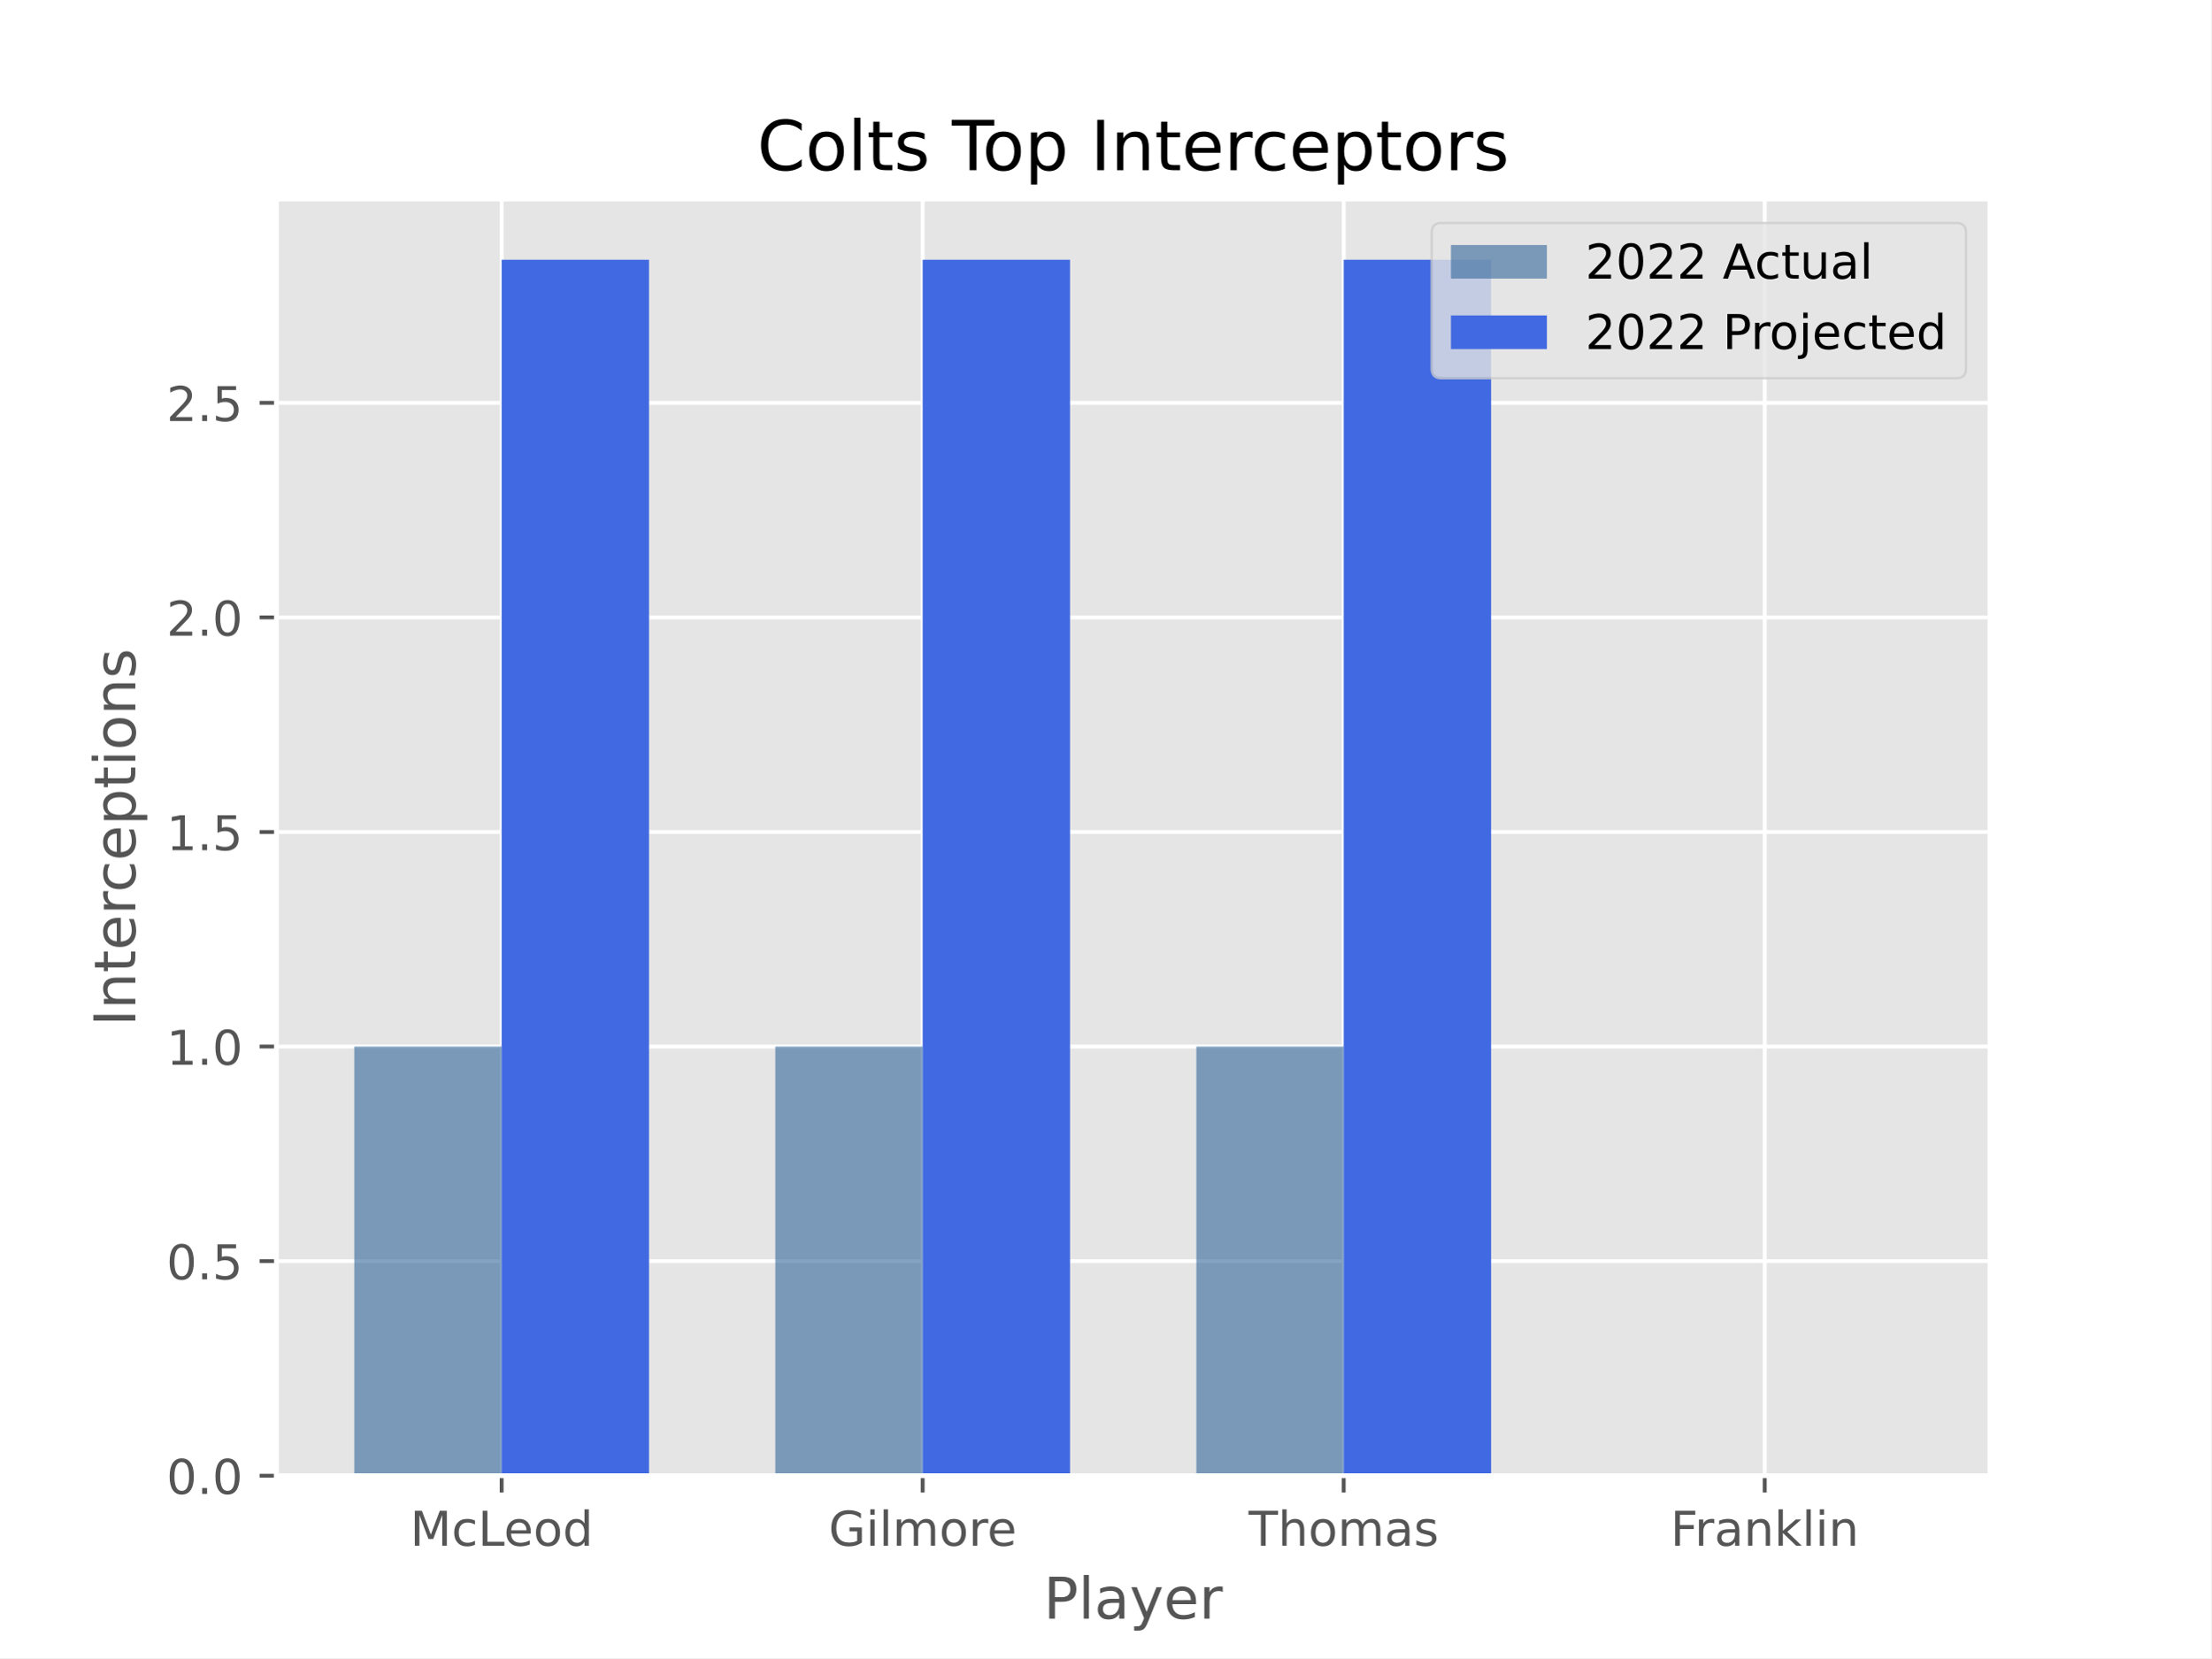
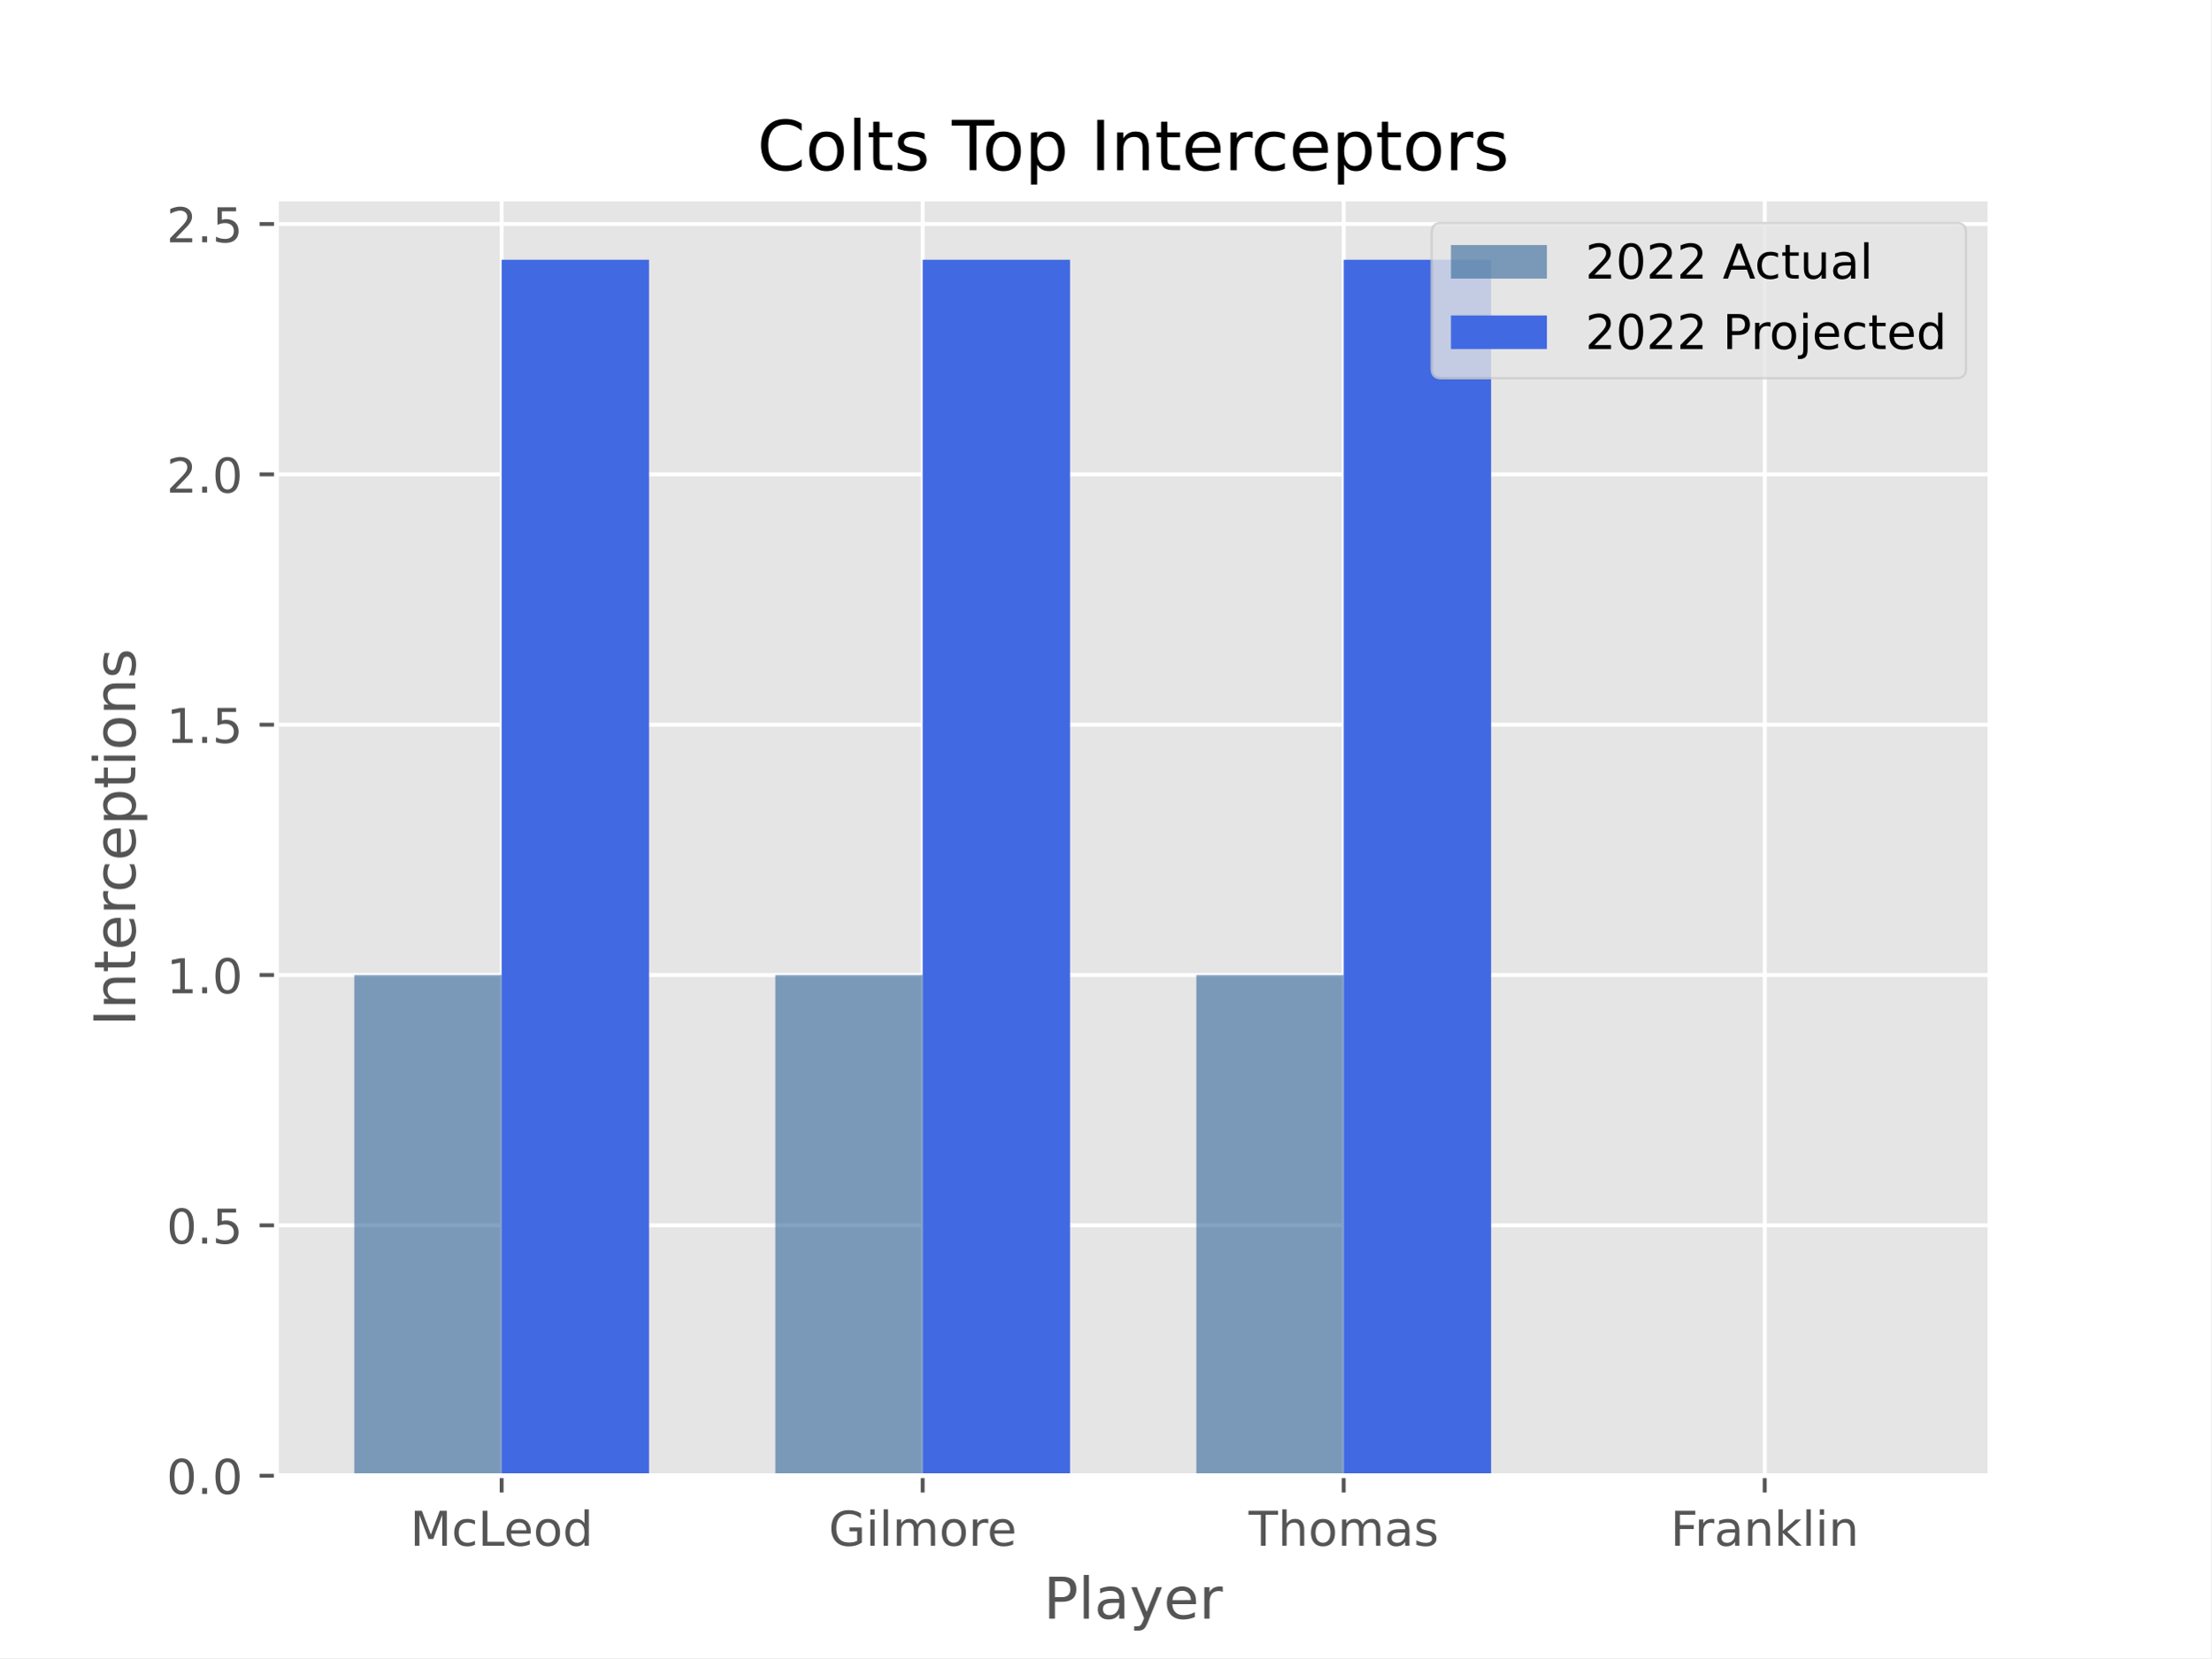
<svg xmlns="http://www.w3.org/2000/svg" xmlns:xlink="http://www.w3.org/1999/xlink" width="460.8pt" height="345.6pt" viewBox="0 0 460.8 345.6" version="1.1">
  <defs>
    <style type="text/css">*{stroke-linejoin: round; stroke-linecap: butt}</style>
  </defs>
  <g id="figure_1">
    <g id="patch_1">
      <path d="M 0 345.6  L 460.8 345.6  L 460.8 0  L 0 0  z " style="fill: #ffffff" />
    </g>
    <g id="axes_1">
      <g id="patch_2">
        <path d="M 57.6 307.584  L 414.72 307.584  L 414.72 41.472  L 57.6 41.472  z " style="fill: #e5e5e5" />
      </g>
      <g id="matplotlib.axis_1">
        <g id="xtick_1">
          <g id="line2d_1">
-             <path d="M 104.543 307.584  L 104.543 41.472  " clip-path="url(#pc5f5e3260b)" style="fill: none; stroke: #ffffff; stroke-width: 0.8; stroke-linecap: square" />
+             <path d="M 104.543 307.584  L 104.543 41.472  " clip-path="url(#p6462c69897)" style="fill: none; stroke: #ffffff; stroke-width: 0.8; stroke-linecap: square" />
          </g>
          <g id="line2d_2">
            <defs>
-               <path id="me0091dde28" d="M 0 0  L 0 3.5  " style="stroke: #555555; stroke-width: 0.8" />
-             </defs>
-             <g>
-               <use xlink:href="#me0091dde28" x="104.543" y="307.584" style="fill: #555555; stroke: #555555; stroke-width: 0.8" />
+               <path id="m3c25a49dc2" d="M 0 0  L 0 3.5  " style="stroke: #555555; stroke-width: 0.8" />
+             </defs>
+             <g>
+               <use xlink:href="#m3c25a49dc2" x="104.543" y="307.584" style="fill: #555555; stroke: #555555; stroke-width: 0.8" />
            </g>
          </g>
          <g id="text_1">
            <g style="fill: #555555" transform="translate(85.47142 322.1824) scale(0.1 -0.1)">
              <defs>
                <path id="DejaVuSans-4d" d="M 628 4666  L 1569 4666  L 2759 1491  L 3956 4666  L 4897 4666  L 4897 0  L 4281 0  L 4281 4097  L 3078 897  L 2444 897  L 1241 4097  L 1241 0  L 628 0  L 628 4666  z " transform="scale(0.015625)" />
                <path id="DejaVuSans-63" d="M 3122 3366  L 3122 2828  Q 2878 2963 2633 3030  Q 2388 3097 2138 3097  Q 1578 3097 1268 2742  Q 959 2388 959 1747  Q 959 1106 1268 751  Q 1578 397 2138 397  Q 2388 397 2633 464  Q 2878 531 3122 666  L 3122 134  Q 2881 22 2623 -34  Q 2366 -91 2075 -91  Q 1284 -91 818 406  Q 353 903 353 1747  Q 353 2603 823 3093  Q 1294 3584 2113 3584  Q 2378 3584 2631 3529  Q 2884 3475 3122 3366  z " transform="scale(0.015625)" />
                <path id="DejaVuSans-4c" d="M 628 4666  L 1259 4666  L 1259 531  L 3531 531  L 3531 0  L 628 0  L 628 4666  z " transform="scale(0.015625)" />
                <path id="DejaVuSans-65" d="M 3597 1894  L 3597 1613  L 953 1613  Q 991 1019 1311 708  Q 1631 397 2203 397  Q 2534 397 2845 478  Q 3156 559 3463 722  L 3463 178  Q 3153 47 2828 -22  Q 2503 -91 2169 -91  Q 1331 -91 842 396  Q 353 884 353 1716  Q 353 2575 817 3079  Q 1281 3584 2069 3584  Q 2775 3584 3186 3129  Q 3597 2675 3597 1894  z M 3022 2063  Q 3016 2534 2758 2815  Q 2500 3097 2075 3097  Q 1594 3097 1305 2825  Q 1016 2553 972 2059  L 3022 2063  z " transform="scale(0.015625)" />
                <path id="DejaVuSans-6f" d="M 1959 3097  Q 1497 3097 1228 2736  Q 959 2375 959 1747  Q 959 1119 1226 758  Q 1494 397 1959 397  Q 2419 397 2687 759  Q 2956 1122 2956 1747  Q 2956 2369 2687 2733  Q 2419 3097 1959 3097  z M 1959 3584  Q 2709 3584 3137 3096  Q 3566 2609 3566 1747  Q 3566 888 3137 398  Q 2709 -91 1959 -91  Q 1206 -91 779 398  Q 353 888 353 1747  Q 353 2609 779 3096  Q 1206 3584 1959 3584  z " transform="scale(0.015625)" />
                <path id="DejaVuSans-64" d="M 2906 2969  L 2906 4863  L 3481 4863  L 3481 0  L 2906 0  L 2906 525  Q 2725 213 2448 61  Q 2172 -91 1784 -91  Q 1150 -91 751 415  Q 353 922 353 1747  Q 353 2572 751 3078  Q 1150 3584 1784 3584  Q 2172 3584 2448 3432  Q 2725 3281 2906 2969  z M 947 1747  Q 947 1113 1208 752  Q 1469 391 1925 391  Q 2381 391 2643 752  Q 2906 1113 2906 1747  Q 2906 2381 2643 2742  Q 2381 3103 1925 3103  Q 1469 3103 1208 2742  Q 947 2381 947 1747  z " transform="scale(0.015625)" />
              </defs>
              <use xlink:href="#DejaVuSans-4d" />
              <use xlink:href="#DejaVuSans-63" x="86.279" />
              <use xlink:href="#DejaVuSans-4c" x="141.26" />
              <use xlink:href="#DejaVuSans-65" x="195.223" />
              <use xlink:href="#DejaVuSans-6f" x="256.746" />
              <use xlink:href="#DejaVuSans-64" x="317.928" />
            </g>
          </g>
        </g>
        <g id="xtick_2">
          <g id="line2d_3">
-             <path d="M 192.288 307.584  L 192.288 41.472  " clip-path="url(#pc5f5e3260b)" style="fill: none; stroke: #ffffff; stroke-width: 0.8; stroke-linecap: square" />
+             <path d="M 192.288 307.584  L 192.288 41.472  " clip-path="url(#p6462c69897)" style="fill: none; stroke: #ffffff; stroke-width: 0.8; stroke-linecap: square" />
          </g>
          <g id="line2d_4">
            <g>
-               <use xlink:href="#me0091dde28" x="192.288" y="307.584" style="fill: #555555; stroke: #555555; stroke-width: 0.8" />
+               <use xlink:href="#m3c25a49dc2" x="192.288" y="307.584" style="fill: #555555; stroke: #555555; stroke-width: 0.8" />
            </g>
          </g>
          <g id="text_2">
            <g style="fill: #555555" transform="translate(172.6862 322.1824) scale(0.1 -0.1)">
              <defs>
                <path id="DejaVuSans-47" d="M 3809 666  L 3809 1919  L 2778 1919  L 2778 2438  L 4434 2438  L 4434 434  Q 4069 175 3628 42  Q 3188 -91 2688 -91  Q 1594 -91 976 548  Q 359 1188 359 2328  Q 359 3472 976 4111  Q 1594 4750 2688 4750  Q 3144 4750 3555 4637  Q 3966 4525 4313 4306  L 4313 3634  Q 3963 3931 3569 4081  Q 3175 4231 2741 4231  Q 1884 4231 1454 3753  Q 1025 3275 1025 2328  Q 1025 1384 1454 906  Q 1884 428 2741 428  Q 3075 428 3337 486  Q 3600 544 3809 666  z " transform="scale(0.015625)" />
                <path id="DejaVuSans-69" d="M 603 3500  L 1178 3500  L 1178 0  L 603 0  L 603 3500  z M 603 4863  L 1178 4863  L 1178 4134  L 603 4134  L 603 4863  z " transform="scale(0.015625)" />
                <path id="DejaVuSans-6c" d="M 603 4863  L 1178 4863  L 1178 0  L 603 0  L 603 4863  z " transform="scale(0.015625)" />
                <path id="DejaVuSans-6d" d="M 3328 2828  Q 3544 3216 3844 3400  Q 4144 3584 4550 3584  Q 5097 3584 5394 3201  Q 5691 2819 5691 2113  L 5691 0  L 5113 0  L 5113 2094  Q 5113 2597 4934 2840  Q 4756 3084 4391 3084  Q 3944 3084 3684 2787  Q 3425 2491 3425 1978  L 3425 0  L 2847 0  L 2847 2094  Q 2847 2600 2669 2842  Q 2491 3084 2119 3084  Q 1678 3084 1418 2786  Q 1159 2488 1159 1978  L 1159 0  L 581 0  L 581 3500  L 1159 3500  L 1159 2956  Q 1356 3278 1631 3431  Q 1906 3584 2284 3584  Q 2666 3584 2933 3390  Q 3200 3197 3328 2828  z " transform="scale(0.015625)" />
                <path id="DejaVuSans-72" d="M 2631 2963  Q 2534 3019 2420 3045  Q 2306 3072 2169 3072  Q 1681 3072 1420 2755  Q 1159 2438 1159 1844  L 1159 0  L 581 0  L 581 3500  L 1159 3500  L 1159 2956  Q 1341 3275 1631 3429  Q 1922 3584 2338 3584  Q 2397 3584 2469 3576  Q 2541 3569 2628 3553  L 2631 2963  z " transform="scale(0.015625)" />
              </defs>
              <use xlink:href="#DejaVuSans-47" />
              <use xlink:href="#DejaVuSans-69" x="77.49" />
              <use xlink:href="#DejaVuSans-6c" x="105.273" />
              <use xlink:href="#DejaVuSans-6d" x="133.057" />
              <use xlink:href="#DejaVuSans-6f" x="230.469" />
              <use xlink:href="#DejaVuSans-72" x="291.65" />
              <use xlink:href="#DejaVuSans-65" x="330.514" />
            </g>
          </g>
        </g>
        <g id="xtick_3">
          <g id="line2d_5">
-             <path d="M 280.032 307.584  L 280.032 41.472  " clip-path="url(#pc5f5e3260b)" style="fill: none; stroke: #ffffff; stroke-width: 0.8; stroke-linecap: square" />
+             <path d="M 280.032 307.584  L 280.032 41.472  " clip-path="url(#p6462c69897)" style="fill: none; stroke: #ffffff; stroke-width: 0.8; stroke-linecap: square" />
          </g>
          <g id="line2d_6">
            <g>
-               <use xlink:href="#me0091dde28" x="280.032" y="307.584" style="fill: #555555; stroke: #555555; stroke-width: 0.8" />
+               <use xlink:href="#m3c25a49dc2" x="280.032" y="307.584" style="fill: #555555; stroke: #555555; stroke-width: 0.8" />
            </g>
          </g>
          <g id="text_3">
            <g style="fill: #555555" transform="translate(260.2111 322.1824) scale(0.1 -0.1)">
              <defs>
                <path id="DejaVuSans-54" d="M -19 4666  L 3928 4666  L 3928 4134  L 2272 4134  L 2272 0  L 1638 0  L 1638 4134  L -19 4134  L -19 4666  z " transform="scale(0.015625)" />
                <path id="DejaVuSans-68" d="M 3513 2113  L 3513 0  L 2938 0  L 2938 2094  Q 2938 2591 2744 2837  Q 2550 3084 2163 3084  Q 1697 3084 1428 2787  Q 1159 2491 1159 1978  L 1159 0  L 581 0  L 581 4863  L 1159 4863  L 1159 2956  Q 1366 3272 1645 3428  Q 1925 3584 2291 3584  Q 2894 3584 3203 3211  Q 3513 2838 3513 2113  z " transform="scale(0.015625)" />
                <path id="DejaVuSans-61" d="M 2194 1759  Q 1497 1759 1228 1600  Q 959 1441 959 1056  Q 959 750 1161 570  Q 1363 391 1709 391  Q 2188 391 2477 730  Q 2766 1069 2766 1631  L 2766 1759  L 2194 1759  z M 3341 1997  L 3341 0  L 2766 0  L 2766 531  Q 2569 213 2275 61  Q 1981 -91 1556 -91  Q 1019 -91 701 211  Q 384 513 384 1019  Q 384 1609 779 1909  Q 1175 2209 1959 2209  L 2766 2209  L 2766 2266  Q 2766 2663 2505 2880  Q 2244 3097 1772 3097  Q 1472 3097 1187 3025  Q 903 2953 641 2809  L 641 3341  Q 956 3463 1253 3523  Q 1550 3584 1831 3584  Q 2591 3584 2966 3190  Q 3341 2797 3341 1997  z " transform="scale(0.015625)" />
                <path id="DejaVuSans-73" d="M 2834 3397  L 2834 2853  Q 2591 2978 2328 3040  Q 2066 3103 1784 3103  Q 1356 3103 1142 2972  Q 928 2841 928 2578  Q 928 2378 1081 2264  Q 1234 2150 1697 2047  L 1894 2003  Q 2506 1872 2764 1633  Q 3022 1394 3022 966  Q 3022 478 2636 193  Q 2250 -91 1575 -91  Q 1294 -91 989 -36  Q 684 19 347 128  L 347 722  Q 666 556 975 473  Q 1284 391 1588 391  Q 1994 391 2212 530  Q 2431 669 2431 922  Q 2431 1156 2273 1281  Q 2116 1406 1581 1522  L 1381 1569  Q 847 1681 609 1914  Q 372 2147 372 2553  Q 372 3047 722 3315  Q 1072 3584 1716 3584  Q 2034 3584 2315 3537  Q 2597 3491 2834 3397  z " transform="scale(0.015625)" />
              </defs>
              <use xlink:href="#DejaVuSans-54" />
              <use xlink:href="#DejaVuSans-68" x="61.084" />
              <use xlink:href="#DejaVuSans-6f" x="124.463" />
              <use xlink:href="#DejaVuSans-6d" x="185.645" />
              <use xlink:href="#DejaVuSans-61" x="283.057" />
              <use xlink:href="#DejaVuSans-73" x="344.336" />
            </g>
          </g>
        </g>
        <g id="xtick_4">
          <g id="line2d_7">
-             <path d="M 367.777 307.584  L 367.777 41.472  " clip-path="url(#pc5f5e3260b)" style="fill: none; stroke: #ffffff; stroke-width: 0.8; stroke-linecap: square" />
+             <path d="M 367.777 307.584  L 367.777 41.472  " clip-path="url(#p6462c69897)" style="fill: none; stroke: #ffffff; stroke-width: 0.8; stroke-linecap: square" />
          </g>
          <g id="line2d_8">
            <g>
-               <use xlink:href="#me0091dde28" x="367.777" y="307.584" style="fill: #555555; stroke: #555555; stroke-width: 0.8" />
+               <use xlink:href="#m3c25a49dc2" x="367.777" y="307.584" style="fill: #555555; stroke: #555555; stroke-width: 0.8" />
            </g>
          </g>
          <g id="text_4">
            <g style="fill: #555555" transform="translate(348.133 322.1824) scale(0.1 -0.1)">
              <defs>
                <path id="DejaVuSans-46" d="M 628 4666  L 3309 4666  L 3309 4134  L 1259 4134  L 1259 2759  L 3109 2759  L 3109 2228  L 1259 2228  L 1259 0  L 628 0  L 628 4666  z " transform="scale(0.015625)" />
                <path id="DejaVuSans-6e" d="M 3513 2113  L 3513 0  L 2938 0  L 2938 2094  Q 2938 2591 2744 2837  Q 2550 3084 2163 3084  Q 1697 3084 1428 2787  Q 1159 2491 1159 1978  L 1159 0  L 581 0  L 581 3500  L 1159 3500  L 1159 2956  Q 1366 3272 1645 3428  Q 1925 3584 2291 3584  Q 2894 3584 3203 3211  Q 3513 2838 3513 2113  z " transform="scale(0.015625)" />
                <path id="DejaVuSans-6b" d="M 581 4863  L 1159 4863  L 1159 1991  L 2875 3500  L 3609 3500  L 1753 1863  L 3688 0  L 2938 0  L 1159 1709  L 1159 0  L 581 0  L 581 4863  z " transform="scale(0.015625)" />
              </defs>
              <use xlink:href="#DejaVuSans-46" />
              <use xlink:href="#DejaVuSans-72" x="50.27" />
              <use xlink:href="#DejaVuSans-61" x="91.383" />
              <use xlink:href="#DejaVuSans-6e" x="152.662" />
              <use xlink:href="#DejaVuSans-6b" x="216.041" />
              <use xlink:href="#DejaVuSans-6c" x="273.951" />
              <use xlink:href="#DejaVuSans-69" x="301.734" />
              <use xlink:href="#DejaVuSans-6e" x="329.518" />
            </g>
          </g>
        </g>
        <g id="text_5">
          <g style="fill: #555555" transform="translate(217.4888 337.3802) scale(0.12 -0.12)">
            <defs>
              <path id="DejaVuSans-50" d="M 1259 4147  L 1259 2394  L 2053 2394  Q 2494 2394 2734 2622  Q 2975 2850 2975 3272  Q 2975 3691 2734 3919  Q 2494 4147 2053 4147  L 1259 4147  z M 628 4666  L 2053 4666  Q 2838 4666 3239 4311  Q 3641 3956 3641 3272  Q 3641 2581 3239 2228  Q 2838 1875 2053 1875  L 1259 1875  L 1259 0  L 628 0  L 628 4666  z " transform="scale(0.015625)" />
              <path id="DejaVuSans-79" d="M 2059 -325  Q 1816 -950 1584 -1140  Q 1353 -1331 966 -1331  L 506 -1331  L 506 -850  L 844 -850  Q 1081 -850 1212 -737  Q 1344 -625 1503 -206  L 1606 56  L 191 3500  L 800 3500  L 1894 763  L 2988 3500  L 3597 3500  L 2059 -325  z " transform="scale(0.015625)" />
            </defs>
            <use xlink:href="#DejaVuSans-50" />
            <use xlink:href="#DejaVuSans-6c" x="60.303" />
            <use xlink:href="#DejaVuSans-61" x="88.086" />
            <use xlink:href="#DejaVuSans-79" x="149.365" />
            <use xlink:href="#DejaVuSans-65" x="208.545" />
            <use xlink:href="#DejaVuSans-72" x="270.068" />
          </g>
        </g>
      </g>
      <g id="matplotlib.axis_2">
        <g id="ytick_1">
          <g id="line2d_9">
-             <path d="M 57.6 307.584  L 414.72 307.584  " clip-path="url(#pc5f5e3260b)" style="fill: none; stroke: #ffffff; stroke-width: 0.8; stroke-linecap: square" />
+             <path d="M 57.6 307.584  L 414.72 307.584  " clip-path="url(#p6462c69897)" style="fill: none; stroke: #ffffff; stroke-width: 0.8; stroke-linecap: square" />
          </g>
          <g id="line2d_10">
            <defs>
-               <path id="mf7a908e824" d="M 0 0  L -3.5 0  " style="stroke: #555555; stroke-width: 0.8" />
-             </defs>
-             <g>
-               <use xlink:href="#mf7a908e824" x="57.6" y="307.584" style="fill: #555555; stroke: #555555; stroke-width: 0.8" />
+               <path id="m00ff3a906e" d="M 0 0  L -3.5 0  " style="stroke: #555555; stroke-width: 0.8" />
+             </defs>
+             <g>
+               <use xlink:href="#m00ff3a906e" x="57.6" y="307.584" style="fill: #555555; stroke: #555555; stroke-width: 0.8" />
            </g>
          </g>
          <g id="text_6">
            <g style="fill: #555555" transform="translate(34.69687 311.3832) scale(0.1 -0.1)">
              <defs>
                <path id="DejaVuSans-30" d="M 2034 4250  Q 1547 4250 1301 3770  Q 1056 3291 1056 2328  Q 1056 1369 1301 889  Q 1547 409 2034 409  Q 2525 409 2770 889  Q 3016 1369 3016 2328  Q 3016 3291 2770 3770  Q 2525 4250 2034 4250  z M 2034 4750  Q 2819 4750 3233 4129  Q 3647 3509 3647 2328  Q 3647 1150 3233 529  Q 2819 -91 2034 -91  Q 1250 -91 836 529  Q 422 1150 422 2328  Q 422 3509 836 4129  Q 1250 4750 2034 4750  z " transform="scale(0.015625)" />
                <path id="DejaVuSans-2e" d="M 684 794  L 1344 794  L 1344 0  L 684 0  L 684 794  z " transform="scale(0.015625)" />
              </defs>
              <use xlink:href="#DejaVuSans-30" />
              <use xlink:href="#DejaVuSans-2e" x="63.623" />
              <use xlink:href="#DejaVuSans-30" x="95.41" />
            </g>
          </g>
        </g>
        <g id="ytick_2">
          <g id="line2d_11">
-             <path d="M 57.6 262.859  L 414.72 262.859  " clip-path="url(#pc5f5e3260b)" style="fill: none; stroke: #ffffff; stroke-width: 0.8; stroke-linecap: square" />
+             <path d="M 57.6 255.405  L 414.72 255.405  " clip-path="url(#p6462c69897)" style="fill: none; stroke: #ffffff; stroke-width: 0.8; stroke-linecap: square" />
          </g>
          <g id="line2d_12">
            <g>
-               <use xlink:href="#mf7a908e824" x="57.6" y="262.859" style="fill: #555555; stroke: #555555; stroke-width: 0.8" />
+               <use xlink:href="#m00ff3a906e" x="57.6" y="255.405" style="fill: #555555; stroke: #555555; stroke-width: 0.8" />
            </g>
          </g>
          <g id="text_7">
-             <g style="fill: #555555" transform="translate(34.69687 266.6585) scale(0.1 -0.1)">
+             <g style="fill: #555555" transform="translate(34.69687 259.2044) scale(0.1 -0.1)">
              <defs>
                <path id="DejaVuSans-35" d="M 691 4666  L 3169 4666  L 3169 4134  L 1269 4134  L 1269 2991  Q 1406 3038 1543 3061  Q 1681 3084 1819 3084  Q 2600 3084 3056 2656  Q 3513 2228 3513 1497  Q 3513 744 3044 326  Q 2575 -91 1722 -91  Q 1428 -91 1123 -41  Q 819 9 494 109  L 494 744  Q 775 591 1075 516  Q 1375 441 1709 441  Q 2250 441 2565 725  Q 2881 1009 2881 1497  Q 2881 1984 2565 2268  Q 2250 2553 1709 2553  Q 1456 2553 1204 2497  Q 953 2441 691 2322  L 691 4666  z " transform="scale(0.015625)" />
              </defs>
              <use xlink:href="#DejaVuSans-30" />
              <use xlink:href="#DejaVuSans-2e" x="63.623" />
              <use xlink:href="#DejaVuSans-35" x="95.41" />
            </g>
          </g>
        </g>
        <g id="ytick_3">
          <g id="line2d_13">
-             <path d="M 57.6 218.135  L 414.72 218.135  " clip-path="url(#pc5f5e3260b)" style="fill: none; stroke: #ffffff; stroke-width: 0.8; stroke-linecap: square" />
+             <path d="M 57.6 203.226  L 414.72 203.226  " clip-path="url(#p6462c69897)" style="fill: none; stroke: #ffffff; stroke-width: 0.8; stroke-linecap: square" />
          </g>
          <g id="line2d_14">
            <g>
-               <use xlink:href="#mf7a908e824" x="57.6" y="218.135" style="fill: #555555; stroke: #555555; stroke-width: 0.8" />
+               <use xlink:href="#m00ff3a906e" x="57.6" y="203.226" style="fill: #555555; stroke: #555555; stroke-width: 0.8" />
            </g>
          </g>
          <g id="text_8">
-             <g style="fill: #555555" transform="translate(34.69687 221.9338) scale(0.1 -0.1)">
+             <g style="fill: #555555" transform="translate(34.69687 207.0256) scale(0.1 -0.1)">
              <defs>
                <path id="DejaVuSans-31" d="M 794 531  L 1825 531  L 1825 4091  L 703 3866  L 703 4441  L 1819 4666  L 2450 4666  L 2450 531  L 3481 531  L 3481 0  L 794 0  L 794 531  z " transform="scale(0.015625)" />
              </defs>
              <use xlink:href="#DejaVuSans-31" />
              <use xlink:href="#DejaVuSans-2e" x="63.623" />
              <use xlink:href="#DejaVuSans-30" x="95.41" />
            </g>
          </g>
        </g>
        <g id="ytick_4">
          <g id="line2d_15">
-             <path d="M 57.6 173.41  L 414.72 173.41  " clip-path="url(#pc5f5e3260b)" style="fill: none; stroke: #ffffff; stroke-width: 0.8; stroke-linecap: square" />
+             <path d="M 57.6 151.048  L 414.72 151.048  " clip-path="url(#p6462c69897)" style="fill: none; stroke: #ffffff; stroke-width: 0.8; stroke-linecap: square" />
          </g>
          <g id="line2d_16">
            <g>
-               <use xlink:href="#mf7a908e824" x="57.6" y="173.41" style="fill: #555555; stroke: #555555; stroke-width: 0.8" />
+               <use xlink:href="#m00ff3a906e" x="57.6" y="151.048" style="fill: #555555; stroke: #555555; stroke-width: 0.8" />
            </g>
          </g>
          <g id="text_9">
-             <g style="fill: #555555" transform="translate(34.69687 177.2091) scale(0.1 -0.1)">
+             <g style="fill: #555555" transform="translate(34.69687 154.8467) scale(0.1 -0.1)">
              <use xlink:href="#DejaVuSans-31" />
              <use xlink:href="#DejaVuSans-2e" x="63.623" />
              <use xlink:href="#DejaVuSans-35" x="95.41" />
            </g>
          </g>
        </g>
        <g id="ytick_5">
          <g id="line2d_17">
-             <path d="M 57.6 128.685  L 414.72 128.685  " clip-path="url(#pc5f5e3260b)" style="fill: none; stroke: #ffffff; stroke-width: 0.8; stroke-linecap: square" />
+             <path d="M 57.6 98.869  L 414.72 98.869  " clip-path="url(#p6462c69897)" style="fill: none; stroke: #ffffff; stroke-width: 0.8; stroke-linecap: square" />
          </g>
          <g id="line2d_18">
            <g>
-               <use xlink:href="#mf7a908e824" x="57.6" y="128.685" style="fill: #555555; stroke: #555555; stroke-width: 0.8" />
+               <use xlink:href="#m00ff3a906e" x="57.6" y="98.869" style="fill: #555555; stroke: #555555; stroke-width: 0.8" />
            </g>
          </g>
          <g id="text_10">
-             <g style="fill: #555555" transform="translate(34.69687 132.4844) scale(0.1 -0.1)">
+             <g style="fill: #555555" transform="translate(34.69687 102.6679) scale(0.1 -0.1)">
              <defs>
                <path id="DejaVuSans-32" d="M 1228 531  L 3431 531  L 3431 0  L 469 0  L 469 531  Q 828 903 1448 1529  Q 2069 2156 2228 2338  Q 2531 2678 2651 2914  Q 2772 3150 2772 3378  Q 2772 3750 2511 3984  Q 2250 4219 1831 4219  Q 1534 4219 1204 4116  Q 875 4013 500 3803  L 500 4441  Q 881 4594 1212 4672  Q 1544 4750 1819 4750  Q 2544 4750 2975 4387  Q 3406 4025 3406 3419  Q 3406 3131 3298 2873  Q 3191 2616 2906 2266  Q 2828 2175 2409 1742  Q 1991 1309 1228 531  z " transform="scale(0.015625)" />
              </defs>
              <use xlink:href="#DejaVuSans-32" />
              <use xlink:href="#DejaVuSans-2e" x="63.623" />
              <use xlink:href="#DejaVuSans-30" x="95.41" />
            </g>
          </g>
        </g>
        <g id="ytick_6">
          <g id="line2d_19">
-             <path d="M 57.6 83.96  L 414.72 83.96  " clip-path="url(#pc5f5e3260b)" style="fill: none; stroke: #ffffff; stroke-width: 0.8; stroke-linecap: square" />
+             <path d="M 57.6 46.69  L 414.72 46.69  " clip-path="url(#p6462c69897)" style="fill: none; stroke: #ffffff; stroke-width: 0.8; stroke-linecap: square" />
          </g>
          <g id="line2d_20">
            <g>
-               <use xlink:href="#mf7a908e824" x="57.6" y="83.96" style="fill: #555555; stroke: #555555; stroke-width: 0.8" />
+               <use xlink:href="#m00ff3a906e" x="57.6" y="46.69" style="fill: #555555; stroke: #555555; stroke-width: 0.8" />
            </g>
          </g>
          <g id="text_11">
-             <g style="fill: #555555" transform="translate(34.69687 87.75969) scale(0.1 -0.1)">
+             <g style="fill: #555555" transform="translate(34.69687 50.4891) scale(0.1 -0.1)">
              <use xlink:href="#DejaVuSans-32" />
              <use xlink:href="#DejaVuSans-2e" x="63.623" />
              <use xlink:href="#DejaVuSans-35" x="95.41" />
            </g>
          </g>
        </g>
        <g id="text_12">
          <g style="fill: #555555" transform="translate(28.20125 213.8946) rotate(-90) scale(0.12 -0.12)">
            <defs>
              <path id="DejaVuSans-49" d="M 628 4666  L 1259 4666  L 1259 0  L 628 0  L 628 4666  z " transform="scale(0.015625)" />
              <path id="DejaVuSans-74" d="M 1172 4494  L 1172 3500  L 2356 3500  L 2356 3053  L 1172 3053  L 1172 1153  Q 1172 725 1289 603  Q 1406 481 1766 481  L 2356 481  L 2356 0  L 1766 0  Q 1100 0 847 248  Q 594 497 594 1153  L 594 3053  L 172 3053  L 172 3500  L 594 3500  L 594 4494  L 1172 4494  z " transform="scale(0.015625)" />
              <path id="DejaVuSans-70" d="M 1159 525  L 1159 -1331  L 581 -1331  L 581 3500  L 1159 3500  L 1159 2969  Q 1341 3281 1617 3432  Q 1894 3584 2278 3584  Q 2916 3584 3314 3078  Q 3713 2572 3713 1747  Q 3713 922 3314 415  Q 2916 -91 2278 -91  Q 1894 -91 1617 61  Q 1341 213 1159 525  z M 3116 1747  Q 3116 2381 2855 2742  Q 2594 3103 2138 3103  Q 1681 3103 1420 2742  Q 1159 2381 1159 1747  Q 1159 1113 1420 752  Q 1681 391 2138 391  Q 2594 391 2855 752  Q 3116 1113 3116 1747  z " transform="scale(0.015625)" />
            </defs>
            <use xlink:href="#DejaVuSans-49" />
            <use xlink:href="#DejaVuSans-6e" x="29.492" />
            <use xlink:href="#DejaVuSans-74" x="92.871" />
            <use xlink:href="#DejaVuSans-65" x="132.08" />
            <use xlink:href="#DejaVuSans-72" x="193.604" />
            <use xlink:href="#DejaVuSans-63" x="232.467" />
            <use xlink:href="#DejaVuSans-65" x="287.447" />
            <use xlink:href="#DejaVuSans-70" x="348.971" />
            <use xlink:href="#DejaVuSans-74" x="412.447" />
            <use xlink:href="#DejaVuSans-69" x="451.656" />
            <use xlink:href="#DejaVuSans-6f" x="479.439" />
            <use xlink:href="#DejaVuSans-6e" x="540.621" />
            <use xlink:href="#DejaVuSans-73" x="604" />
          </g>
        </g>
      </g>
      <g id="patch_3">
-         <path d="M 73.833 307.584  L 104.543 307.584  L 104.543 218.135  L 73.833 218.135  z " clip-path="url(#pc5f5e3260b)" style="fill: #336699; fill-opacity: 0.6" />
+         <path d="M 73.833 307.584  L 104.543 307.584  L 104.543 203.226  L 73.833 203.226  z " clip-path="url(#p6462c69897)" style="fill: #336699; fill-opacity: 0.6" />
      </g>
      <g id="patch_4">
-         <path d="M 161.577 307.584  L 192.288 307.584  L 192.288 218.135  L 161.577 218.135  z " clip-path="url(#pc5f5e3260b)" style="fill: #336699; fill-opacity: 0.6" />
+         <path d="M 161.577 307.584  L 192.288 307.584  L 192.288 203.226  L 161.577 203.226  z " clip-path="url(#p6462c69897)" style="fill: #336699; fill-opacity: 0.6" />
      </g>
      <g id="patch_5">
-         <path d="M 249.322 307.584  L 280.032 307.584  L 280.032 218.135  L 249.322 218.135  z " clip-path="url(#pc5f5e3260b)" style="fill: #336699; fill-opacity: 0.6" />
+         <path d="M 249.322 307.584  L 280.032 307.584  L 280.032 203.226  L 249.322 203.226  z " clip-path="url(#p6462c69897)" style="fill: #336699; fill-opacity: 0.6" />
      </g>
      <g id="patch_6">
-         <path d="M 337.066 307.584  L 367.777 307.584  L 367.777 307.584  L 337.066 307.584  z " clip-path="url(#pc5f5e3260b)" style="fill: #336699; fill-opacity: 0.6" />
+         <path d="M 337.066 307.584  L 367.777 307.584  L 367.777 307.584  L 337.066 307.584  z " clip-path="url(#p6462c69897)" style="fill: #336699; fill-opacity: 0.6" />
      </g>
      <g id="patch_7">
-         <path d="M 104.543 307.584  L 135.254 307.584  L 135.254 54.144  L 104.543 54.144  z " clip-path="url(#pc5f5e3260b)" style="fill: #4169e1" />
+         <path d="M 104.543 307.584  L 135.254 307.584  L 135.254 54.144  L 104.543 54.144  z " clip-path="url(#p6462c69897)" style="fill: #4169e1" />
      </g>
      <g id="patch_8">
-         <path d="M 192.288 307.584  L 222.998 307.584  L 222.998 54.144  L 192.288 54.144  z " clip-path="url(#pc5f5e3260b)" style="fill: #4169e1" />
+         <path d="M 192.288 307.584  L 222.998 307.584  L 222.998 54.144  L 192.288 54.144  z " clip-path="url(#p6462c69897)" style="fill: #4169e1" />
      </g>
      <g id="patch_9">
-         <path d="M 280.032 307.584  L 310.743 307.584  L 310.743 54.144  L 280.032 54.144  z " clip-path="url(#pc5f5e3260b)" style="fill: #4169e1" />
+         <path d="M 280.032 307.584  L 310.743 307.584  L 310.743 54.144  L 280.032 54.144  z " clip-path="url(#p6462c69897)" style="fill: #4169e1" />
      </g>
      <g id="patch_10">
-         <path d="M 367.777 307.584  L 398.487 307.584  L 398.487 307.584  L 367.777 307.584  z " clip-path="url(#pc5f5e3260b)" style="fill: #4169e1" />
+         <path d="M 367.777 307.584  L 398.487 307.584  L 398.487 307.584  L 367.777 307.584  z " clip-path="url(#p6462c69897)" style="fill: #4169e1" />
      </g>
      <g id="patch_11">
        <path d="M 57.6 307.584  L 57.6 41.472  " style="fill: none; stroke: #ffffff; stroke-linejoin: miter; stroke-linecap: square" />
      </g>
      <g id="patch_12">
        <path d="M 414.72 307.584  L 414.72 41.472  " style="fill: none; stroke: #ffffff; stroke-linejoin: miter; stroke-linecap: square" />
      </g>
      <g id="patch_13">
        <path d="M 57.6 307.584  L 414.72 307.584  " style="fill: none; stroke: #ffffff; stroke-linejoin: miter; stroke-linecap: square" />
      </g>
      <g id="patch_14">
        <path d="M 57.6 41.472  L 414.72 41.472  " style="fill: none; stroke: #ffffff; stroke-linejoin: miter; stroke-linecap: square" />
      </g>
      <g id="text_13">
        <g transform="translate(157.7902 35.472) scale(0.144 -0.144)">
          <defs>
            <path id="DejaVuSans-43" d="M 4122 4306  L 4122 3641  Q 3803 3938 3442 4084  Q 3081 4231 2675 4231  Q 1875 4231 1450 3742  Q 1025 3253 1025 2328  Q 1025 1406 1450 917  Q 1875 428 2675 428  Q 3081 428 3442 575  Q 3803 722 4122 1019  L 4122 359  Q 3791 134 3420 21  Q 3050 -91 2638 -91  Q 1578 -91 968 557  Q 359 1206 359 2328  Q 359 3453 968 4101  Q 1578 4750 2638 4750  Q 3056 4750 3426 4639  Q 3797 4528 4122 4306  z " transform="scale(0.015625)" />
            <path id="DejaVuSans-20" transform="scale(0.015625)" />
          </defs>
          <use xlink:href="#DejaVuSans-43" />
          <use xlink:href="#DejaVuSans-6f" x="69.824" />
          <use xlink:href="#DejaVuSans-6c" x="131.006" />
          <use xlink:href="#DejaVuSans-74" x="158.789" />
          <use xlink:href="#DejaVuSans-73" x="197.998" />
          <use xlink:href="#DejaVuSans-20" x="250.098" />
          <use xlink:href="#DejaVuSans-54" x="281.885" />
          <use xlink:href="#DejaVuSans-6f" x="325.969" />
          <use xlink:href="#DejaVuSans-70" x="387.15" />
          <use xlink:href="#DejaVuSans-20" x="450.627" />
          <use xlink:href="#DejaVuSans-49" x="482.414" />
          <use xlink:href="#DejaVuSans-6e" x="511.906" />
          <use xlink:href="#DejaVuSans-74" x="575.285" />
          <use xlink:href="#DejaVuSans-65" x="614.494" />
          <use xlink:href="#DejaVuSans-72" x="676.018" />
          <use xlink:href="#DejaVuSans-63" x="714.881" />
          <use xlink:href="#DejaVuSans-65" x="769.861" />
          <use xlink:href="#DejaVuSans-70" x="831.385" />
          <use xlink:href="#DejaVuSans-74" x="894.861" />
          <use xlink:href="#DejaVuSans-6f" x="934.07" />
          <use xlink:href="#DejaVuSans-72" x="995.252" />
          <use xlink:href="#DejaVuSans-73" x="1036.365" />
        </g>
      </g>
      <g id="legend_1">
        <g id="patch_15">
          <path d="M 300.381 78.828  L 407.72 78.828  Q 409.72 78.828 409.72 76.828  L 409.72 48.472  Q 409.72 46.472 407.72 46.472  L 300.381 46.472  Q 298.381 46.472 298.381 48.472  L 298.381 76.828  Q 298.381 78.828 300.381 78.828  z " style="fill: #e5e5e5; opacity: 0.8; stroke: #cccccc; stroke-width: 0.5; stroke-linejoin: miter" />
        </g>
        <g id="patch_16">
          <path d="M 302.381 58.07  L 322.381 58.07  L 322.381 51.07  L 302.381 51.07  z " style="fill: #336699; fill-opacity: 0.6" />
        </g>
        <g id="text_14">
          <g transform="translate(330.3809 58.07044) scale(0.1 -0.1)">
            <defs>
              <path id="DejaVuSans-41" d="M 2188 4044  L 1331 1722  L 3047 1722  L 2188 4044  z M 1831 4666  L 2547 4666  L 4325 0  L 3669 0  L 3244 1197  L 1141 1197  L 716 0  L 50 0  L 1831 4666  z " transform="scale(0.015625)" />
              <path id="DejaVuSans-75" d="M 544 1381  L 544 3500  L 1119 3500  L 1119 1403  Q 1119 906 1312 657  Q 1506 409 1894 409  Q 2359 409 2629 706  Q 2900 1003 2900 1516  L 2900 3500  L 3475 3500  L 3475 0  L 2900 0  L 2900 538  Q 2691 219 2414 64  Q 2138 -91 1772 -91  Q 1169 -91 856 284  Q 544 659 544 1381  z M 1991 3584  L 1991 3584  z " transform="scale(0.015625)" />
            </defs>
            <use xlink:href="#DejaVuSans-32" />
            <use xlink:href="#DejaVuSans-30" x="63.623" />
            <use xlink:href="#DejaVuSans-32" x="127.246" />
            <use xlink:href="#DejaVuSans-32" x="190.869" />
            <use xlink:href="#DejaVuSans-20" x="254.492" />
            <use xlink:href="#DejaVuSans-41" x="286.279" />
            <use xlink:href="#DejaVuSans-63" x="352.938" />
            <use xlink:href="#DejaVuSans-74" x="407.918" />
            <use xlink:href="#DejaVuSans-75" x="447.127" />
            <use xlink:href="#DejaVuSans-61" x="510.506" />
            <use xlink:href="#DejaVuSans-6c" x="571.785" />
          </g>
        </g>
        <g id="patch_17">
          <path d="M 302.381 72.749  L 322.381 72.749  L 322.381 65.749  L 302.381 65.749  z " style="fill: #4169e1" />
        </g>
        <g id="text_15">
          <g transform="translate(330.3809 72.74856) scale(0.1 -0.1)">
            <defs>
              <path id="DejaVuSans-6a" d="M 603 3500  L 1178 3500  L 1178 -63  Q 1178 -731 923 -1031  Q 669 -1331 103 -1331  L -116 -1331  L -116 -844  L 38 -844  Q 366 -844 484 -692  Q 603 -541 603 -63  L 603 3500  z M 603 4863  L 1178 4863  L 1178 4134  L 603 4134  L 603 4863  z " transform="scale(0.015625)" />
            </defs>
            <use xlink:href="#DejaVuSans-32" />
            <use xlink:href="#DejaVuSans-30" x="63.623" />
            <use xlink:href="#DejaVuSans-32" x="127.246" />
            <use xlink:href="#DejaVuSans-32" x="190.869" />
            <use xlink:href="#DejaVuSans-20" x="254.492" />
            <use xlink:href="#DejaVuSans-50" x="286.279" />
            <use xlink:href="#DejaVuSans-72" x="344.832" />
            <use xlink:href="#DejaVuSans-6f" x="383.695" />
            <use xlink:href="#DejaVuSans-6a" x="444.877" />
            <use xlink:href="#DejaVuSans-65" x="472.66" />
            <use xlink:href="#DejaVuSans-63" x="534.184" />
            <use xlink:href="#DejaVuSans-74" x="589.164" />
            <use xlink:href="#DejaVuSans-65" x="628.373" />
            <use xlink:href="#DejaVuSans-64" x="689.896" />
          </g>
        </g>
      </g>
    </g>
  </g>
  <defs>
-     <clipPath id="pc5f5e3260b">
+     <clipPath id="p6462c69897">
      <rect x="57.6" y="41.472" width="357.12" height="266.112" />
    </clipPath>
  </defs>
</svg>
